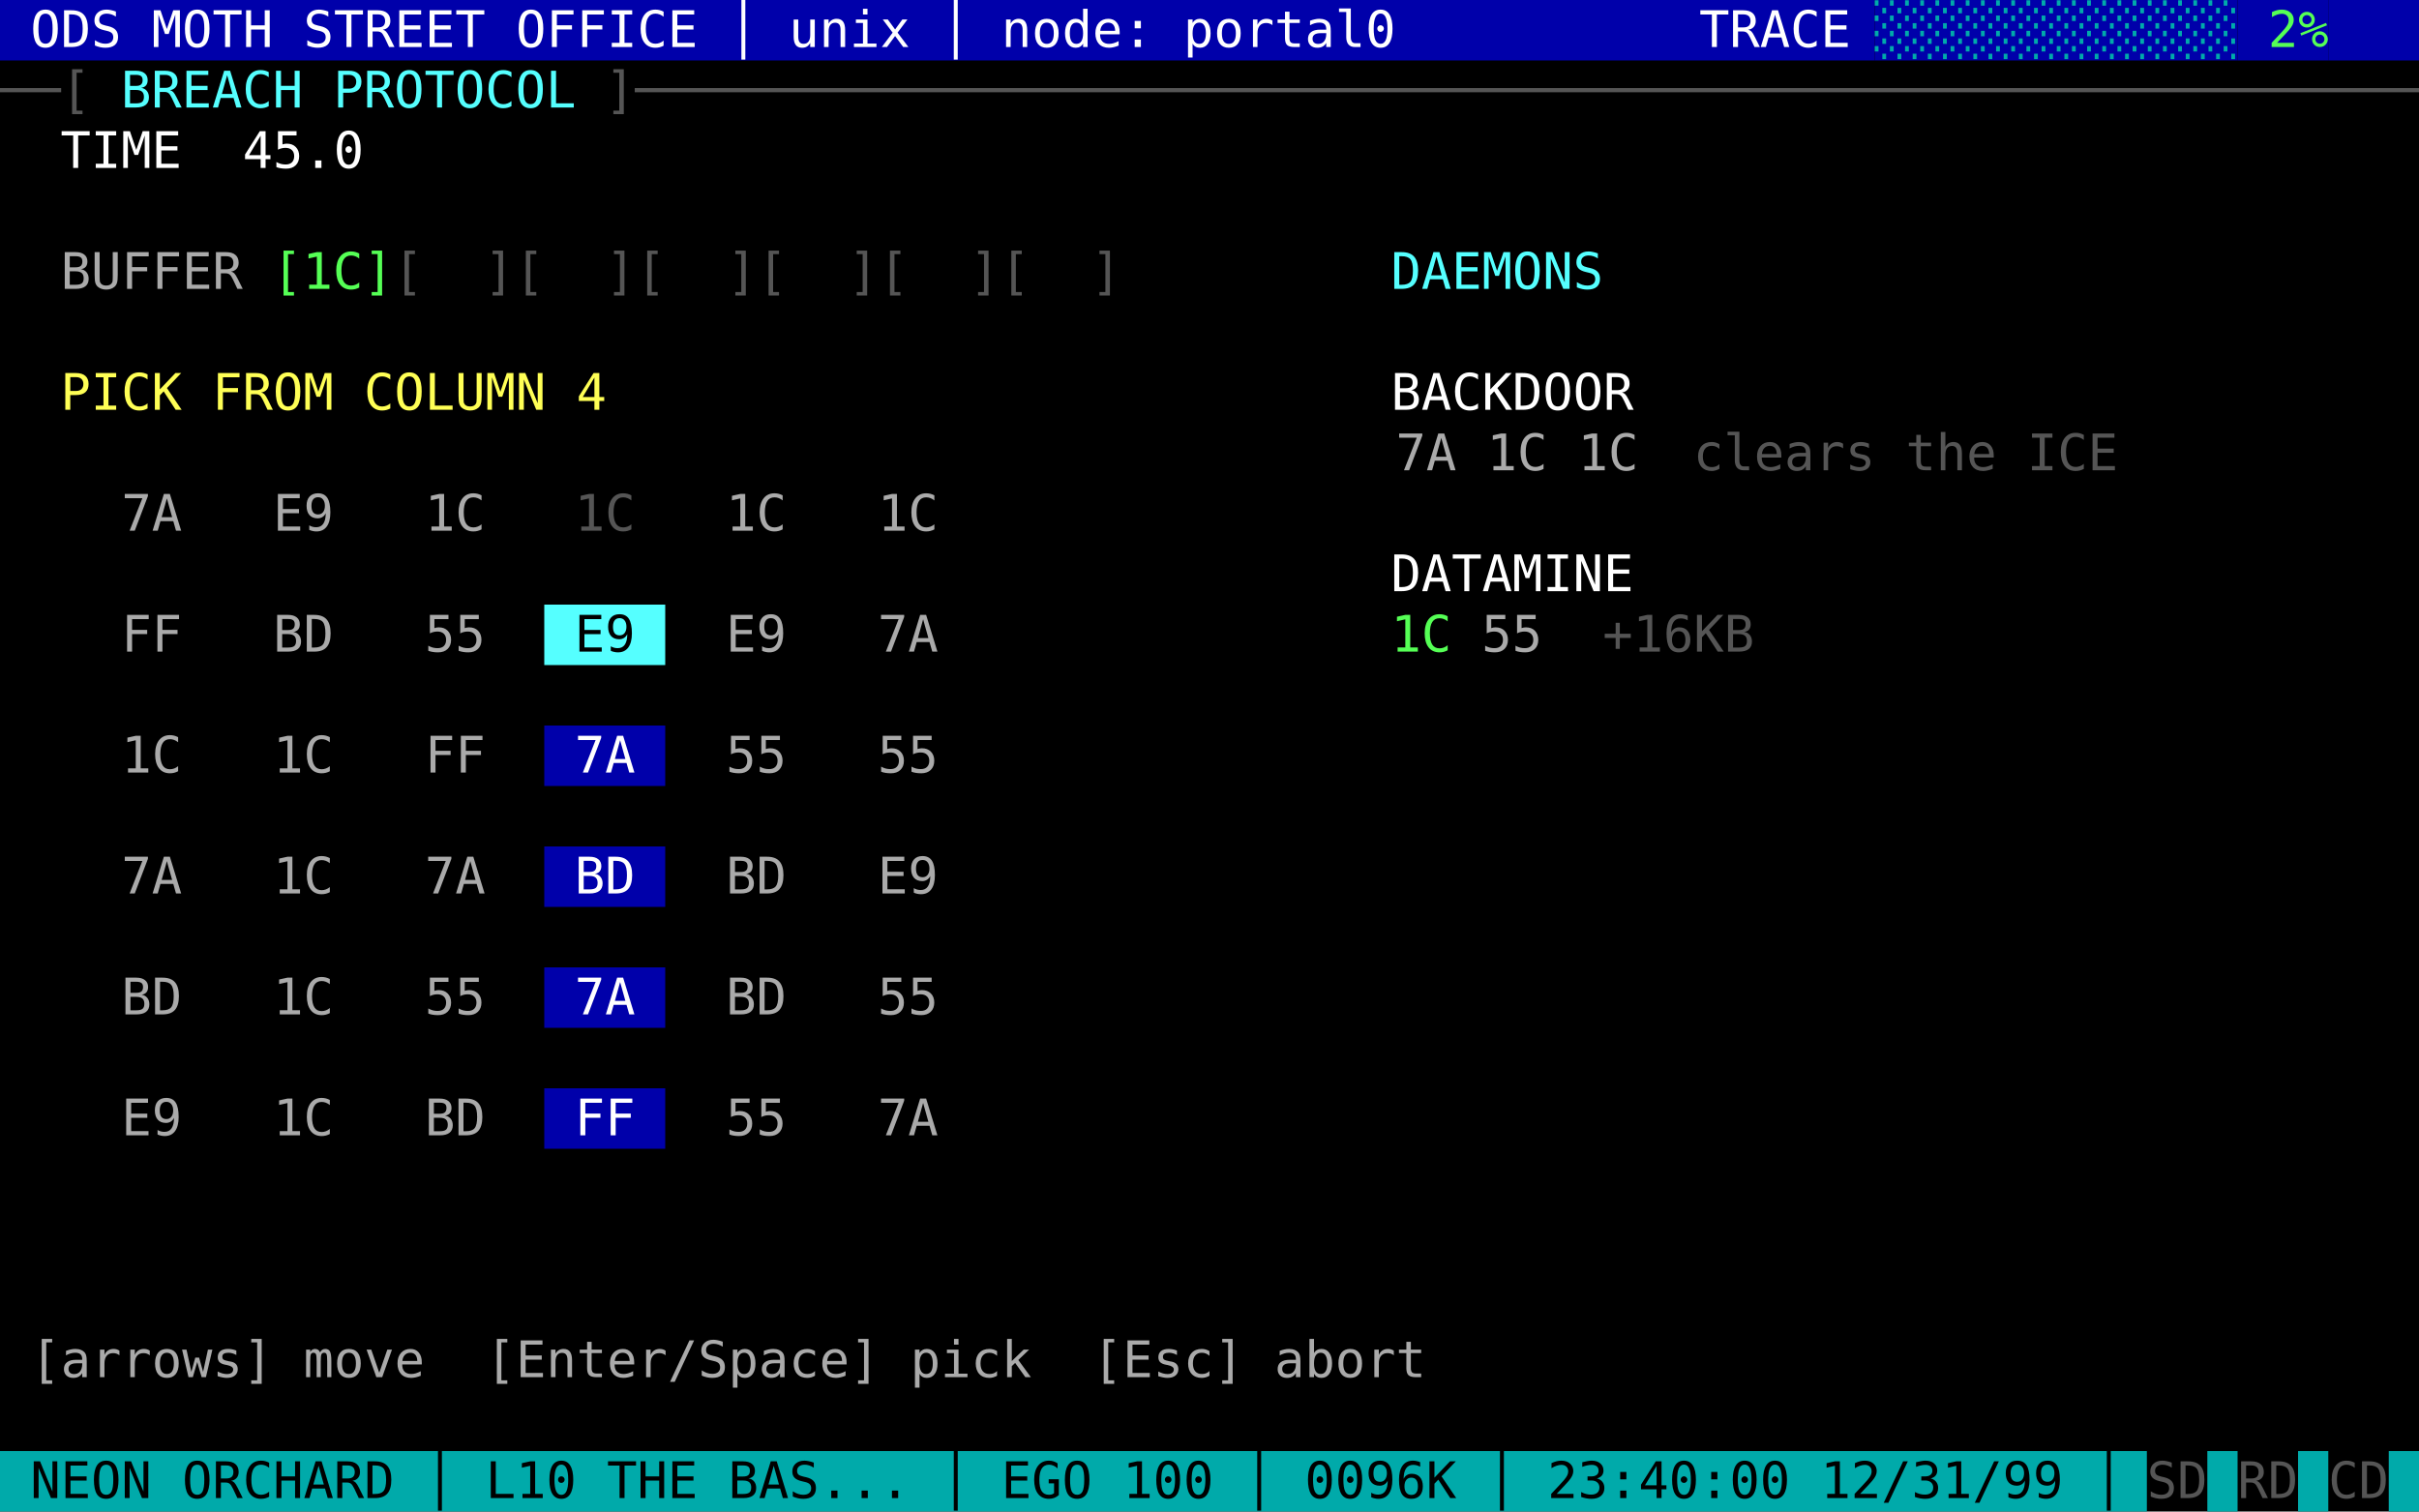
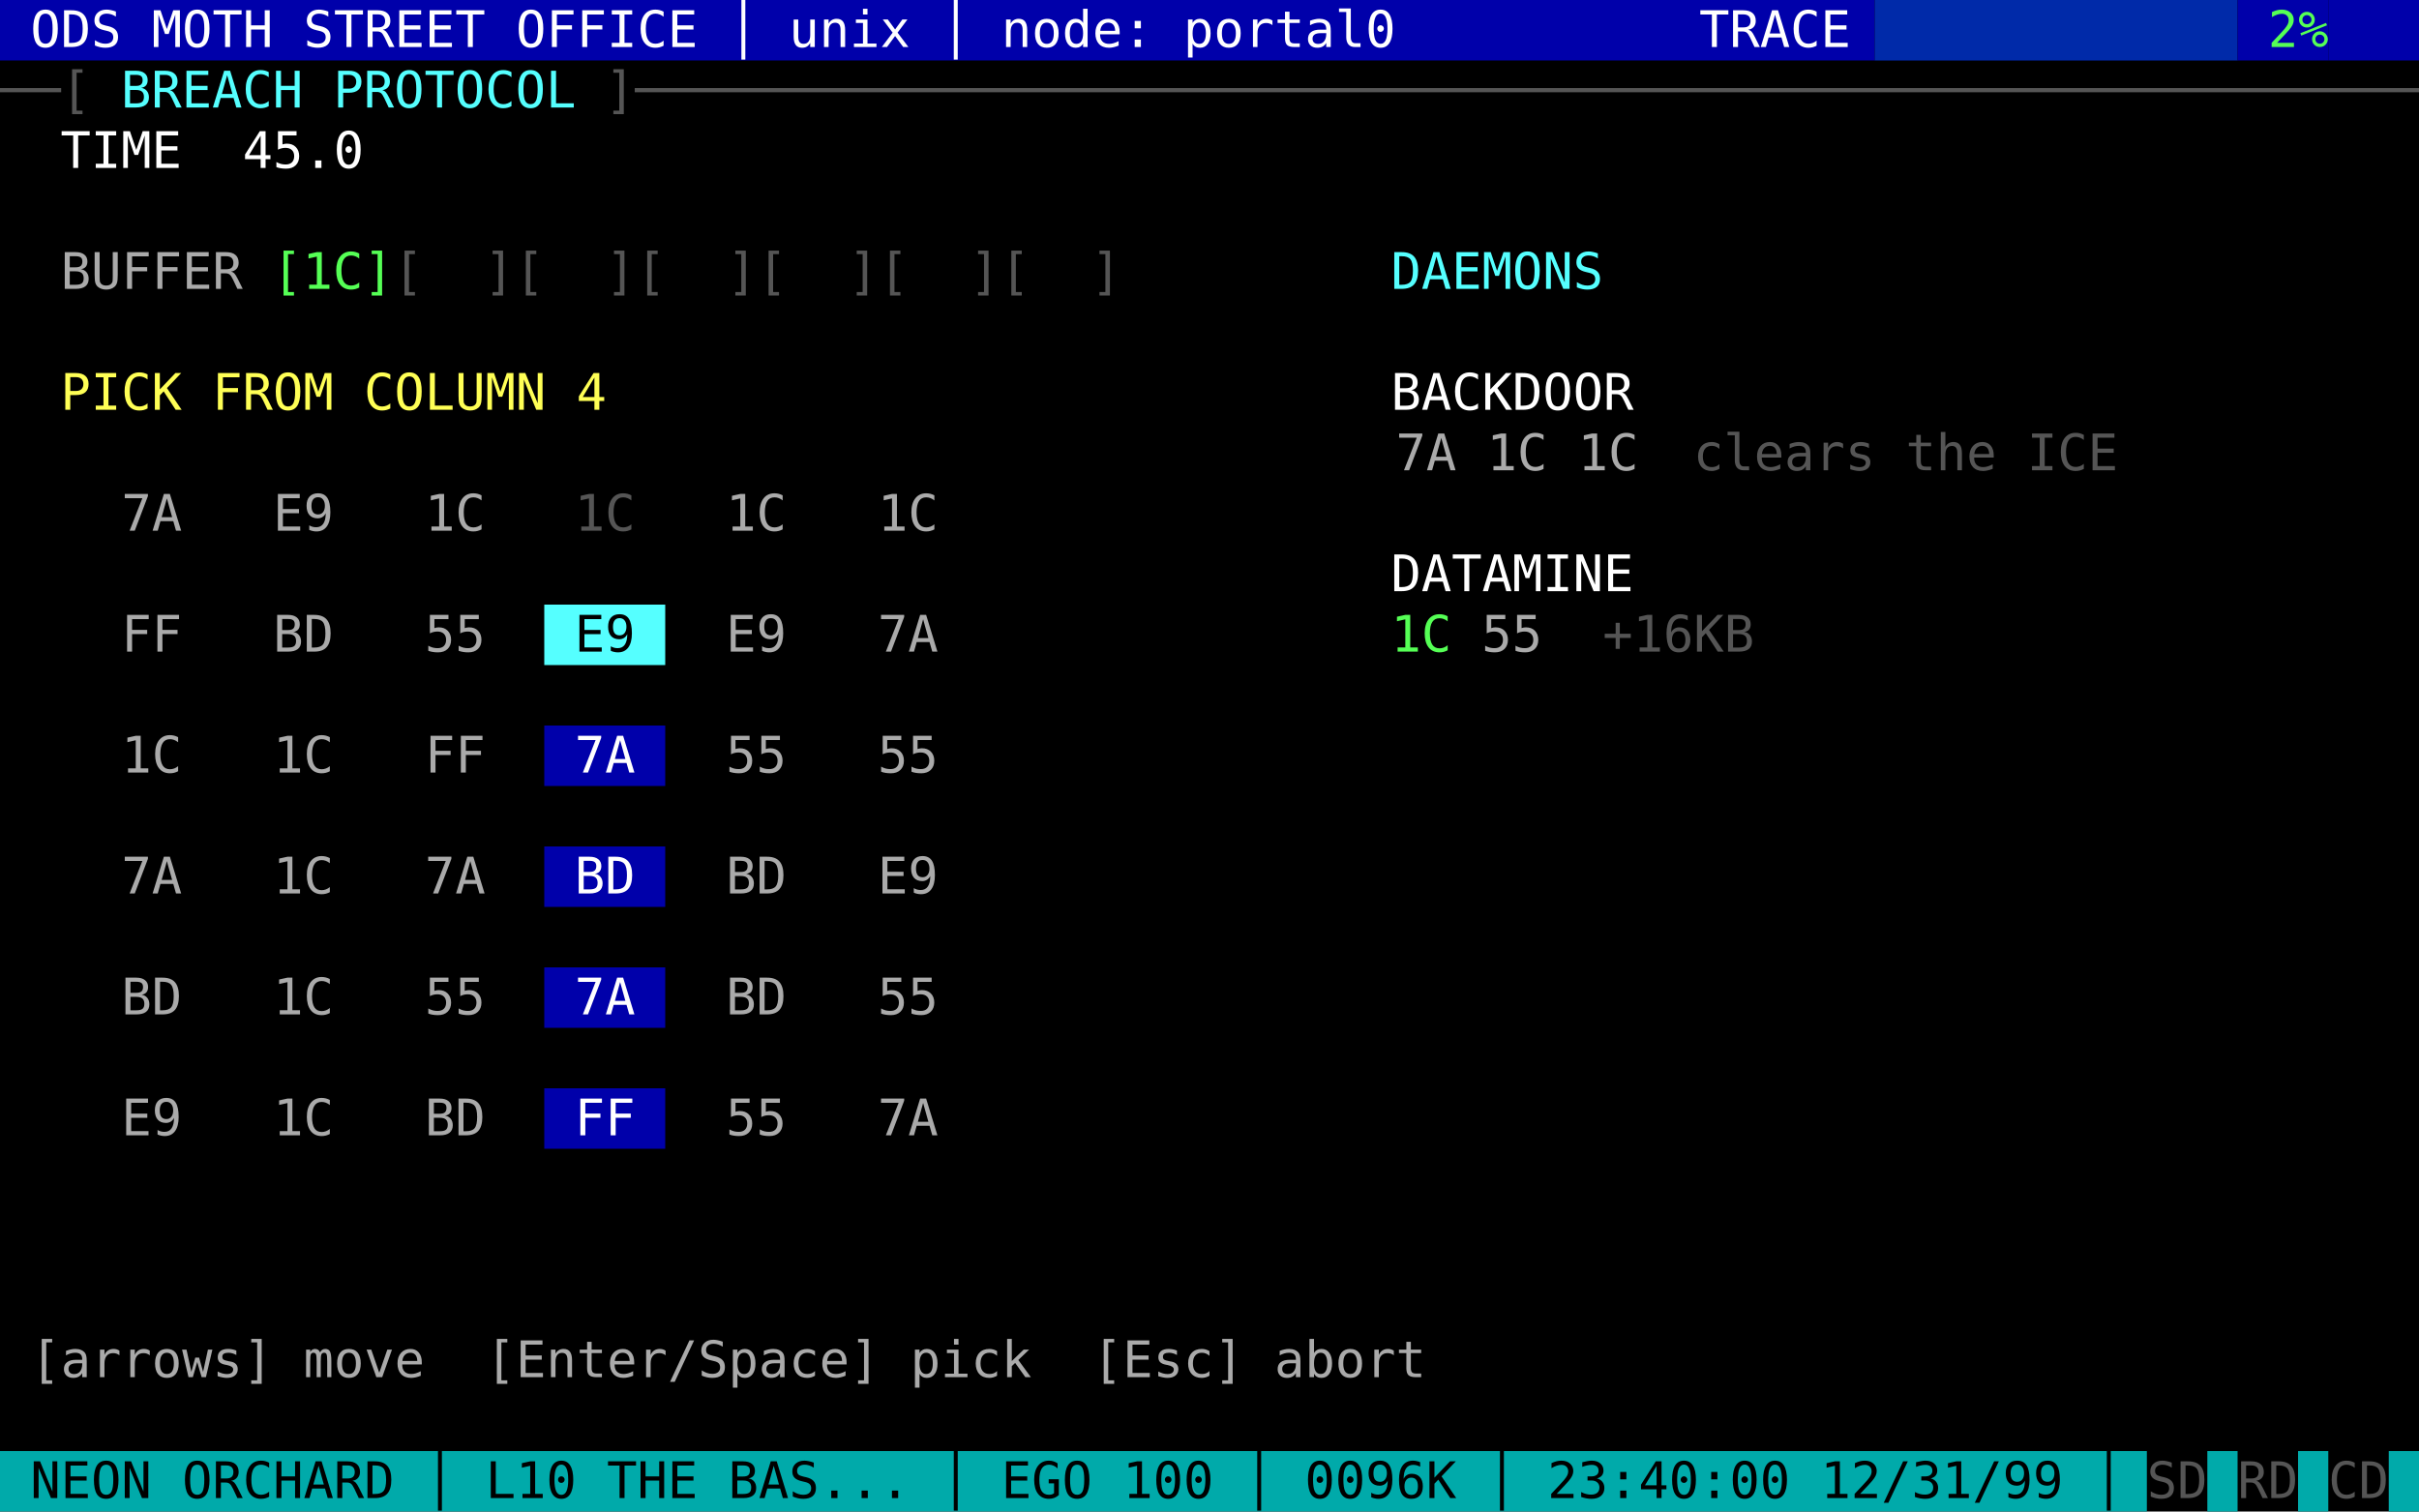
<svg xmlns="http://www.w3.org/2000/svg" width="720" height="450" viewBox="0 0 720 450" font-family="Menlo, Consolas, 'DejaVu Sans Mono', monospace" font-size="15" style="white-space:pre">
-   <rect width="720" height="450" fill="#000000" />
+   <rect x="0" y="0" width="720" height="450" fill="#000000" />
  <rect x="0" y="0" width="558" height="18" fill="#0000aa" />
  <text x="0" y="14" fill="#ffffff" textLength="558" lengthAdjust="spacingAndGlyphs" xml:space="preserve"> ODS MOTH STREET OFFICE │ unix │ node: portal0          TRACE </text>
  <rect x="558" y="0" width="108" height="18" fill="#0000aa" />
-   <text x="558" y="14" fill="#00aaaa" textLength="108" lengthAdjust="spacingAndGlyphs" xml:space="preserve">░░░░░░░░░░░░</text>
+   <rect x="558" y="0" width="108" height="18" fill="#00aaaa" fill-opacity="0.25" />
  <rect x="666" y="0" width="27" height="18" fill="#0000aa" />
  <text x="666" y="14" fill="#55ff55" textLength="27" lengthAdjust="spacingAndGlyphs" xml:space="preserve"> 2%</text>
  <rect x="693" y="0" width="27" height="18" fill="#0000aa" />
  <text x="0" y="32" fill="#555555" textLength="36" lengthAdjust="spacingAndGlyphs" xml:space="preserve">──[ </text>
  <text x="36" y="32" fill="#55ffff" textLength="135" lengthAdjust="spacingAndGlyphs" xml:space="preserve">BREACH PROTOCOL</text>
  <text x="171" y="32" fill="#555555" textLength="549" lengthAdjust="spacingAndGlyphs" xml:space="preserve"> ]───────────────────────────────────────────────────────────</text>
  <text x="18" y="50" fill="#ffffff" textLength="90" lengthAdjust="spacingAndGlyphs" xml:space="preserve">TIME  45.0</text>
  <text x="0" y="86" fill="#aaaaaa" textLength="81" lengthAdjust="spacingAndGlyphs" xml:space="preserve">  BUFFER </text>
  <text x="81" y="86" fill="#55ff55" textLength="36" lengthAdjust="spacingAndGlyphs" xml:space="preserve">[1C]</text>
  <text x="117" y="86" fill="#555555" textLength="216" lengthAdjust="spacingAndGlyphs" xml:space="preserve">[  ][  ][  ][  ][  ][  ]</text>
  <text x="414" y="86" fill="#55ffff" textLength="63" lengthAdjust="spacingAndGlyphs" xml:space="preserve">DAEMONS</text>
  <text x="18" y="122" fill="#ffff55" textLength="162" lengthAdjust="spacingAndGlyphs" xml:space="preserve">PICK FROM COLUMN 4</text>
  <text x="414" y="122" fill="#ffffff" textLength="72" lengthAdjust="spacingAndGlyphs" xml:space="preserve">BACKDOOR</text>
  <text x="0" y="140" fill="#aaaaaa" textLength="504" lengthAdjust="spacingAndGlyphs" xml:space="preserve">                                              7A 1C 1C  </text>
  <text x="504" y="140" fill="#555555" textLength="126" lengthAdjust="spacingAndGlyphs" xml:space="preserve">clears the ICE</text>
  <text x="0" y="158" fill="#aaaaaa" textLength="162" lengthAdjust="spacingAndGlyphs" xml:space="preserve">    7A   E9   1C  </text>
  <text x="162" y="158" fill="#555555" textLength="36" lengthAdjust="spacingAndGlyphs" xml:space="preserve"> 1C </text>
  <text x="198" y="158" fill="#aaaaaa" textLength="522" lengthAdjust="spacingAndGlyphs" xml:space="preserve">  1C   1C                                                 </text>
  <text x="414" y="176" fill="#ffffff" textLength="72" lengthAdjust="spacingAndGlyphs" xml:space="preserve">DATAMINE</text>
  <text x="0" y="194" fill="#aaaaaa" textLength="162" lengthAdjust="spacingAndGlyphs" xml:space="preserve">    FF   BD   55  </text>
  <rect x="162" y="180" width="36" height="18" fill="#55ffff" />
  <text x="162" y="194" fill="#000000" textLength="36" lengthAdjust="spacingAndGlyphs" xml:space="preserve"> E9 </text>
  <text x="198" y="194" fill="#aaaaaa" textLength="216" lengthAdjust="spacingAndGlyphs" xml:space="preserve">  E9   7A               </text>
  <text x="414" y="194" fill="#55ff55" textLength="27" lengthAdjust="spacingAndGlyphs" xml:space="preserve">1C </text>
  <text x="441" y="194" fill="#aaaaaa" textLength="36" lengthAdjust="spacingAndGlyphs" xml:space="preserve">55  </text>
  <text x="477" y="194" fill="#555555" textLength="45" lengthAdjust="spacingAndGlyphs" xml:space="preserve">+16KB</text>
  <text x="0" y="230" fill="#aaaaaa" textLength="162" lengthAdjust="spacingAndGlyphs" xml:space="preserve">    1C   1C   FF  </text>
  <rect x="162" y="216" width="36" height="18" fill="#0000aa" />
  <text x="162" y="230" fill="#ffffff" textLength="36" lengthAdjust="spacingAndGlyphs" xml:space="preserve"> 7A </text>
  <text x="198" y="230" fill="#aaaaaa" textLength="522" lengthAdjust="spacingAndGlyphs" xml:space="preserve">  55   55                                                 </text>
  <text x="0" y="266" fill="#aaaaaa" textLength="162" lengthAdjust="spacingAndGlyphs" xml:space="preserve">    7A   1C   7A  </text>
  <rect x="162" y="252" width="36" height="18" fill="#0000aa" />
  <text x="162" y="266" fill="#ffffff" textLength="36" lengthAdjust="spacingAndGlyphs" xml:space="preserve"> BD </text>
  <text x="198" y="266" fill="#aaaaaa" textLength="522" lengthAdjust="spacingAndGlyphs" xml:space="preserve">  BD   E9                                                 </text>
  <text x="0" y="302" fill="#aaaaaa" textLength="162" lengthAdjust="spacingAndGlyphs" xml:space="preserve">    BD   1C   55  </text>
  <rect x="162" y="288" width="36" height="18" fill="#0000aa" />
  <text x="162" y="302" fill="#ffffff" textLength="36" lengthAdjust="spacingAndGlyphs" xml:space="preserve"> 7A </text>
  <text x="198" y="302" fill="#aaaaaa" textLength="522" lengthAdjust="spacingAndGlyphs" xml:space="preserve">  BD   55                                                 </text>
  <text x="0" y="338" fill="#aaaaaa" textLength="162" lengthAdjust="spacingAndGlyphs" xml:space="preserve">    E9   1C   BD  </text>
  <rect x="162" y="324" width="36" height="18" fill="#0000aa" />
  <text x="162" y="338" fill="#ffffff" textLength="36" lengthAdjust="spacingAndGlyphs" xml:space="preserve"> FF </text>
  <text x="198" y="338" fill="#aaaaaa" textLength="522" lengthAdjust="spacingAndGlyphs" xml:space="preserve">  55   7A                                                 </text>
  <text x="0" y="410" fill="#aaaaaa" textLength="720" lengthAdjust="spacingAndGlyphs" xml:space="preserve"> [arrows] move  [Enter/Space] pick  [Esc] abort                                 </text>
  <rect x="0" y="432" width="639" height="18" fill="#00aaaa" />
  <text x="0" y="446" fill="#000000" textLength="639" lengthAdjust="spacingAndGlyphs" xml:space="preserve"> NEON ORCHARD │ L10 THE BAS... │ EGO 100 │ 0096K │ 23:40:00 12/31/99 │ </text>
  <text x="639" y="446" fill="#555555" textLength="18" lengthAdjust="spacingAndGlyphs" xml:space="preserve">SD</text>
  <rect x="657" y="432" width="9" height="18" fill="#00aaaa" />
  <text x="666" y="446" fill="#555555" textLength="18" lengthAdjust="spacingAndGlyphs" xml:space="preserve">RD</text>
  <rect x="684" y="432" width="9" height="18" fill="#00aaaa" />
  <text x="693" y="446" fill="#555555" textLength="18" lengthAdjust="spacingAndGlyphs" xml:space="preserve">CD</text>
  <rect x="711" y="432" width="9" height="18" fill="#00aaaa" />
</svg>
